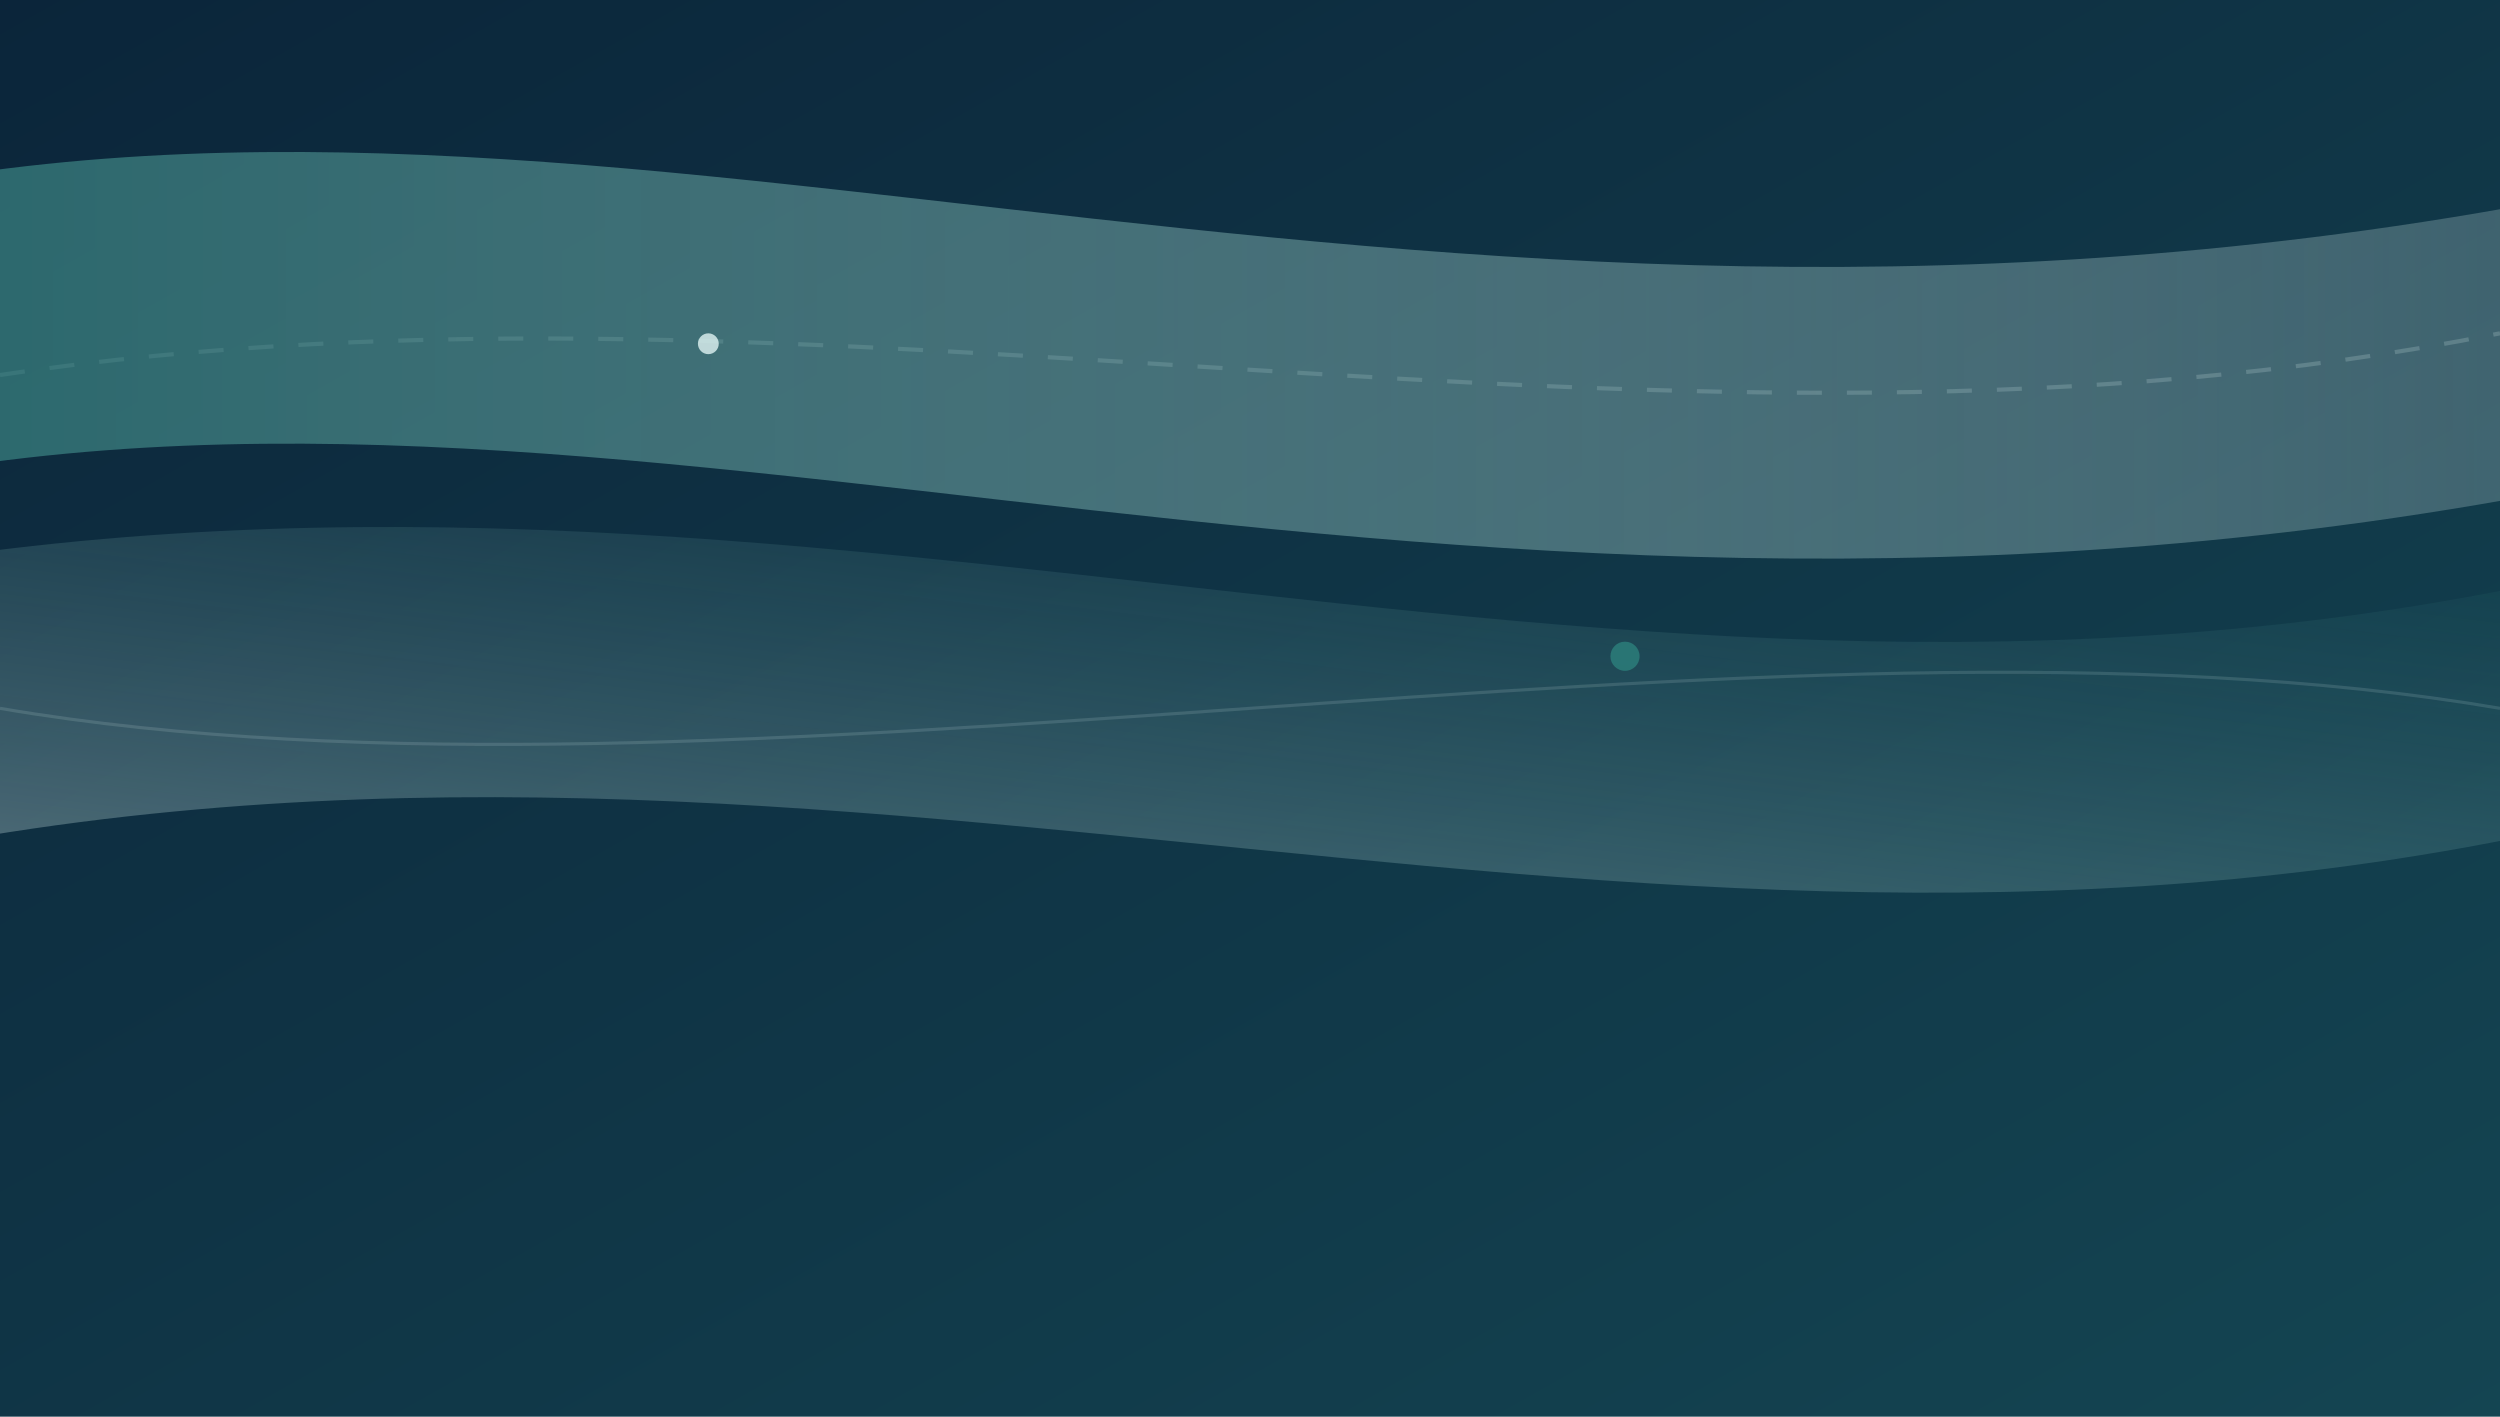
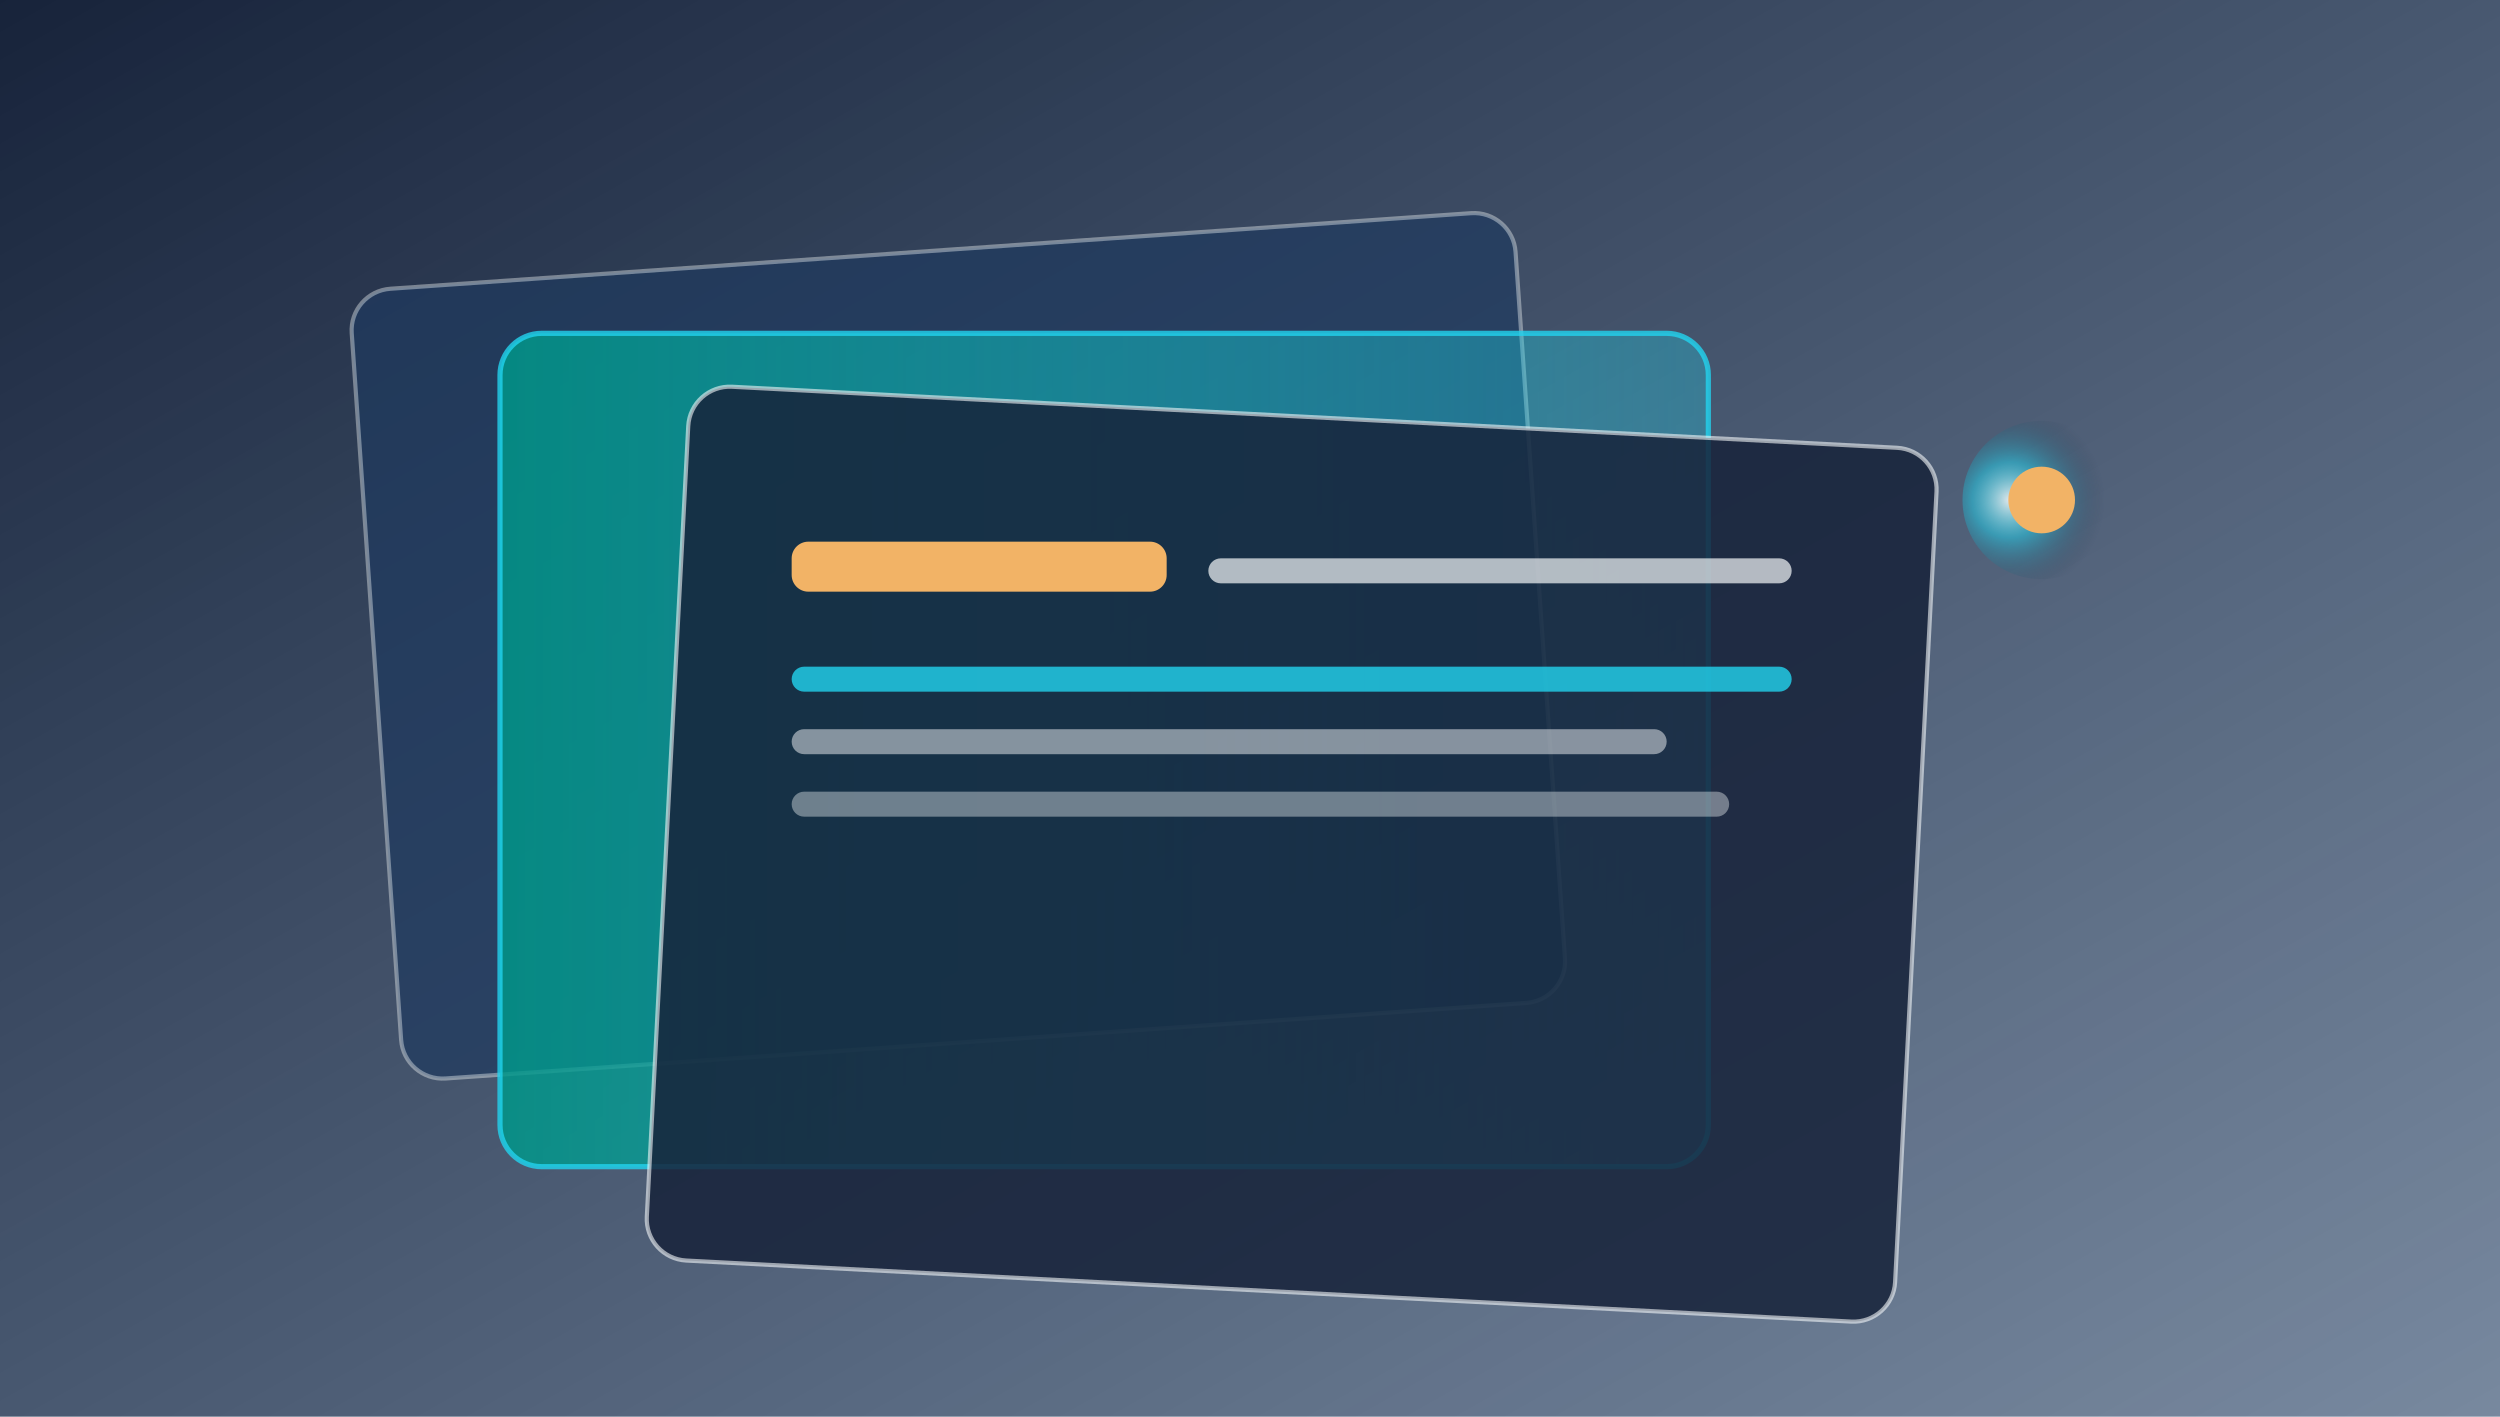
<svg xmlns="http://www.w3.org/2000/svg" viewBox="0 0 1200 680" preserveAspectRatio="xMidYMid slice" width="100%" height="100%">
  <defs>
-     <linearGradient id="gbg" x1="0%" y1="0%" x2="100%" y2="100%">
-       <stop offset="0%" stop-color="#0b253a" />
-       <stop offset="100%" stop-color="#144552" />
+     <linearGradient id="grad_news_1" x1="0%" y1="0%" x2="100%" y2="100%">
+       <stop offset="0%" stop-color="#17233A" />
+       <stop offset="100%" stop-color="#1E3A5F" stop-opacity="0.6" />
    </linearGradient>
-     <linearGradient id="gm" x1="0%" y1="0%" x2="100%" y2="0%">
-       <stop offset="0%" stop-color="#2b7a78" stop-opacity="0.75" />
-       <stop offset="100%" stop-color="#def2f1" stop-opacity="0.2" />
+     <linearGradient id="glow_news_1" x1="0%" y1="0%" x2="100%" y2="0%">
+       <stop offset="0%" stop-color="#009688" stop-opacity="0.85" />
+       <stop offset="100%" stop-color="#22D3EE" stop-opacity="0.3" />
    </linearGradient>
-     <linearGradient id="gs" x1="0%" y1="100%" x2="100%" y2="0%">
-       <stop offset="0%" stop-color="#def2f1" stop-opacity="0.35" />
-       <stop offset="100%" stop-color="#2b7a78" stop-opacity="0.05" />
-     </linearGradient>
+     <radialGradient id="spot_news_1" cx="30%" cy="50%" r="60%">
+       <stop offset="0%" stop-color="#F4F7F8" stop-opacity="0.9" />
+       <stop offset="40%" stop-color="#22D3EE" stop-opacity="0.5" />
+       <stop offset="100%" stop-color="#17233A" stop-opacity="0" />
+     </radialGradient>
  </defs>
-   <rect width="1200" height="680" fill="url(#gbg)" />
-   <path d="M 0 180 C 400 120, 800 240, 1200 160" fill="none" stroke="#def2f1" stroke-width="2" stroke-opacity="0.2" stroke-dasharray="12 12" />
-   <path d="M 0 340 C 350 400, 850 280, 1200 340" fill="none" stroke="#def2f1" stroke-width="1.5" stroke-opacity="0.15" />
-   <path d="M -100 100 C 300 0, 700 220, 1300 80 L 1300 220 C 700 360, 300 140, -100 240 Z" fill="url(#gm)" />
-   <path d="M -100 280 C 400 180, 800 400, 1300 260 L 1300 380 C 800 520, 400 300, -100 420 Z" fill="url(#gs)" />
-   <circle cx="340" cy="165" r="5" fill="#def2f1" fill-opacity="0.8" />
-   <circle cx="780" cy="315" r="7" fill="#2b7a78" fill-opacity="0.9" />
+   <rect width="1200" height="680" fill="url(#grad_news_1)" />
+   <rect x="180" y="120" width="560" height="380" rx="20" transform="rotate(-4 460 310)" fill="#1E3A5F" fill-opacity="0.7" stroke="#F4F7F8" stroke-width="2" stroke-opacity="0.4" />
+   <rect x="240" y="160" width="580" height="400" rx="20" fill="url(#glow_news_1)" stroke="#22D3EE" stroke-width="2.5" stroke-opacity="0.8" />
+   <rect x="320" y="200" width="600" height="420" rx="20" transform="rotate(3 620 410)" fill="#17233A" fill-opacity="0.85" stroke="#F4F7F8" stroke-width="2" stroke-opacity="0.6" />
+   <rect x="380" y="260" width="180" height="24" rx="8" fill="#F2B366" />
+   <rect x="580" y="268" width="280" height="12" rx="6" fill="#F4F7F8" fill-opacity="0.7" />
+   <rect x="380" y="320" width="480" height="12" rx="6" fill="#22D3EE" fill-opacity="0.8" />
+   <rect x="380" y="350" width="420" height="12" rx="6" fill="#F4F7F8" fill-opacity="0.5" />
+   <rect x="380" y="380" width="450" height="12" rx="6" fill="#F4F7F8" fill-opacity="0.4" />
+   <circle cx="980" cy="240" r="38" fill="url(#spot_news_1)" />
+   <circle cx="980" cy="240" r="16" fill="#F2B366" />
</svg>
